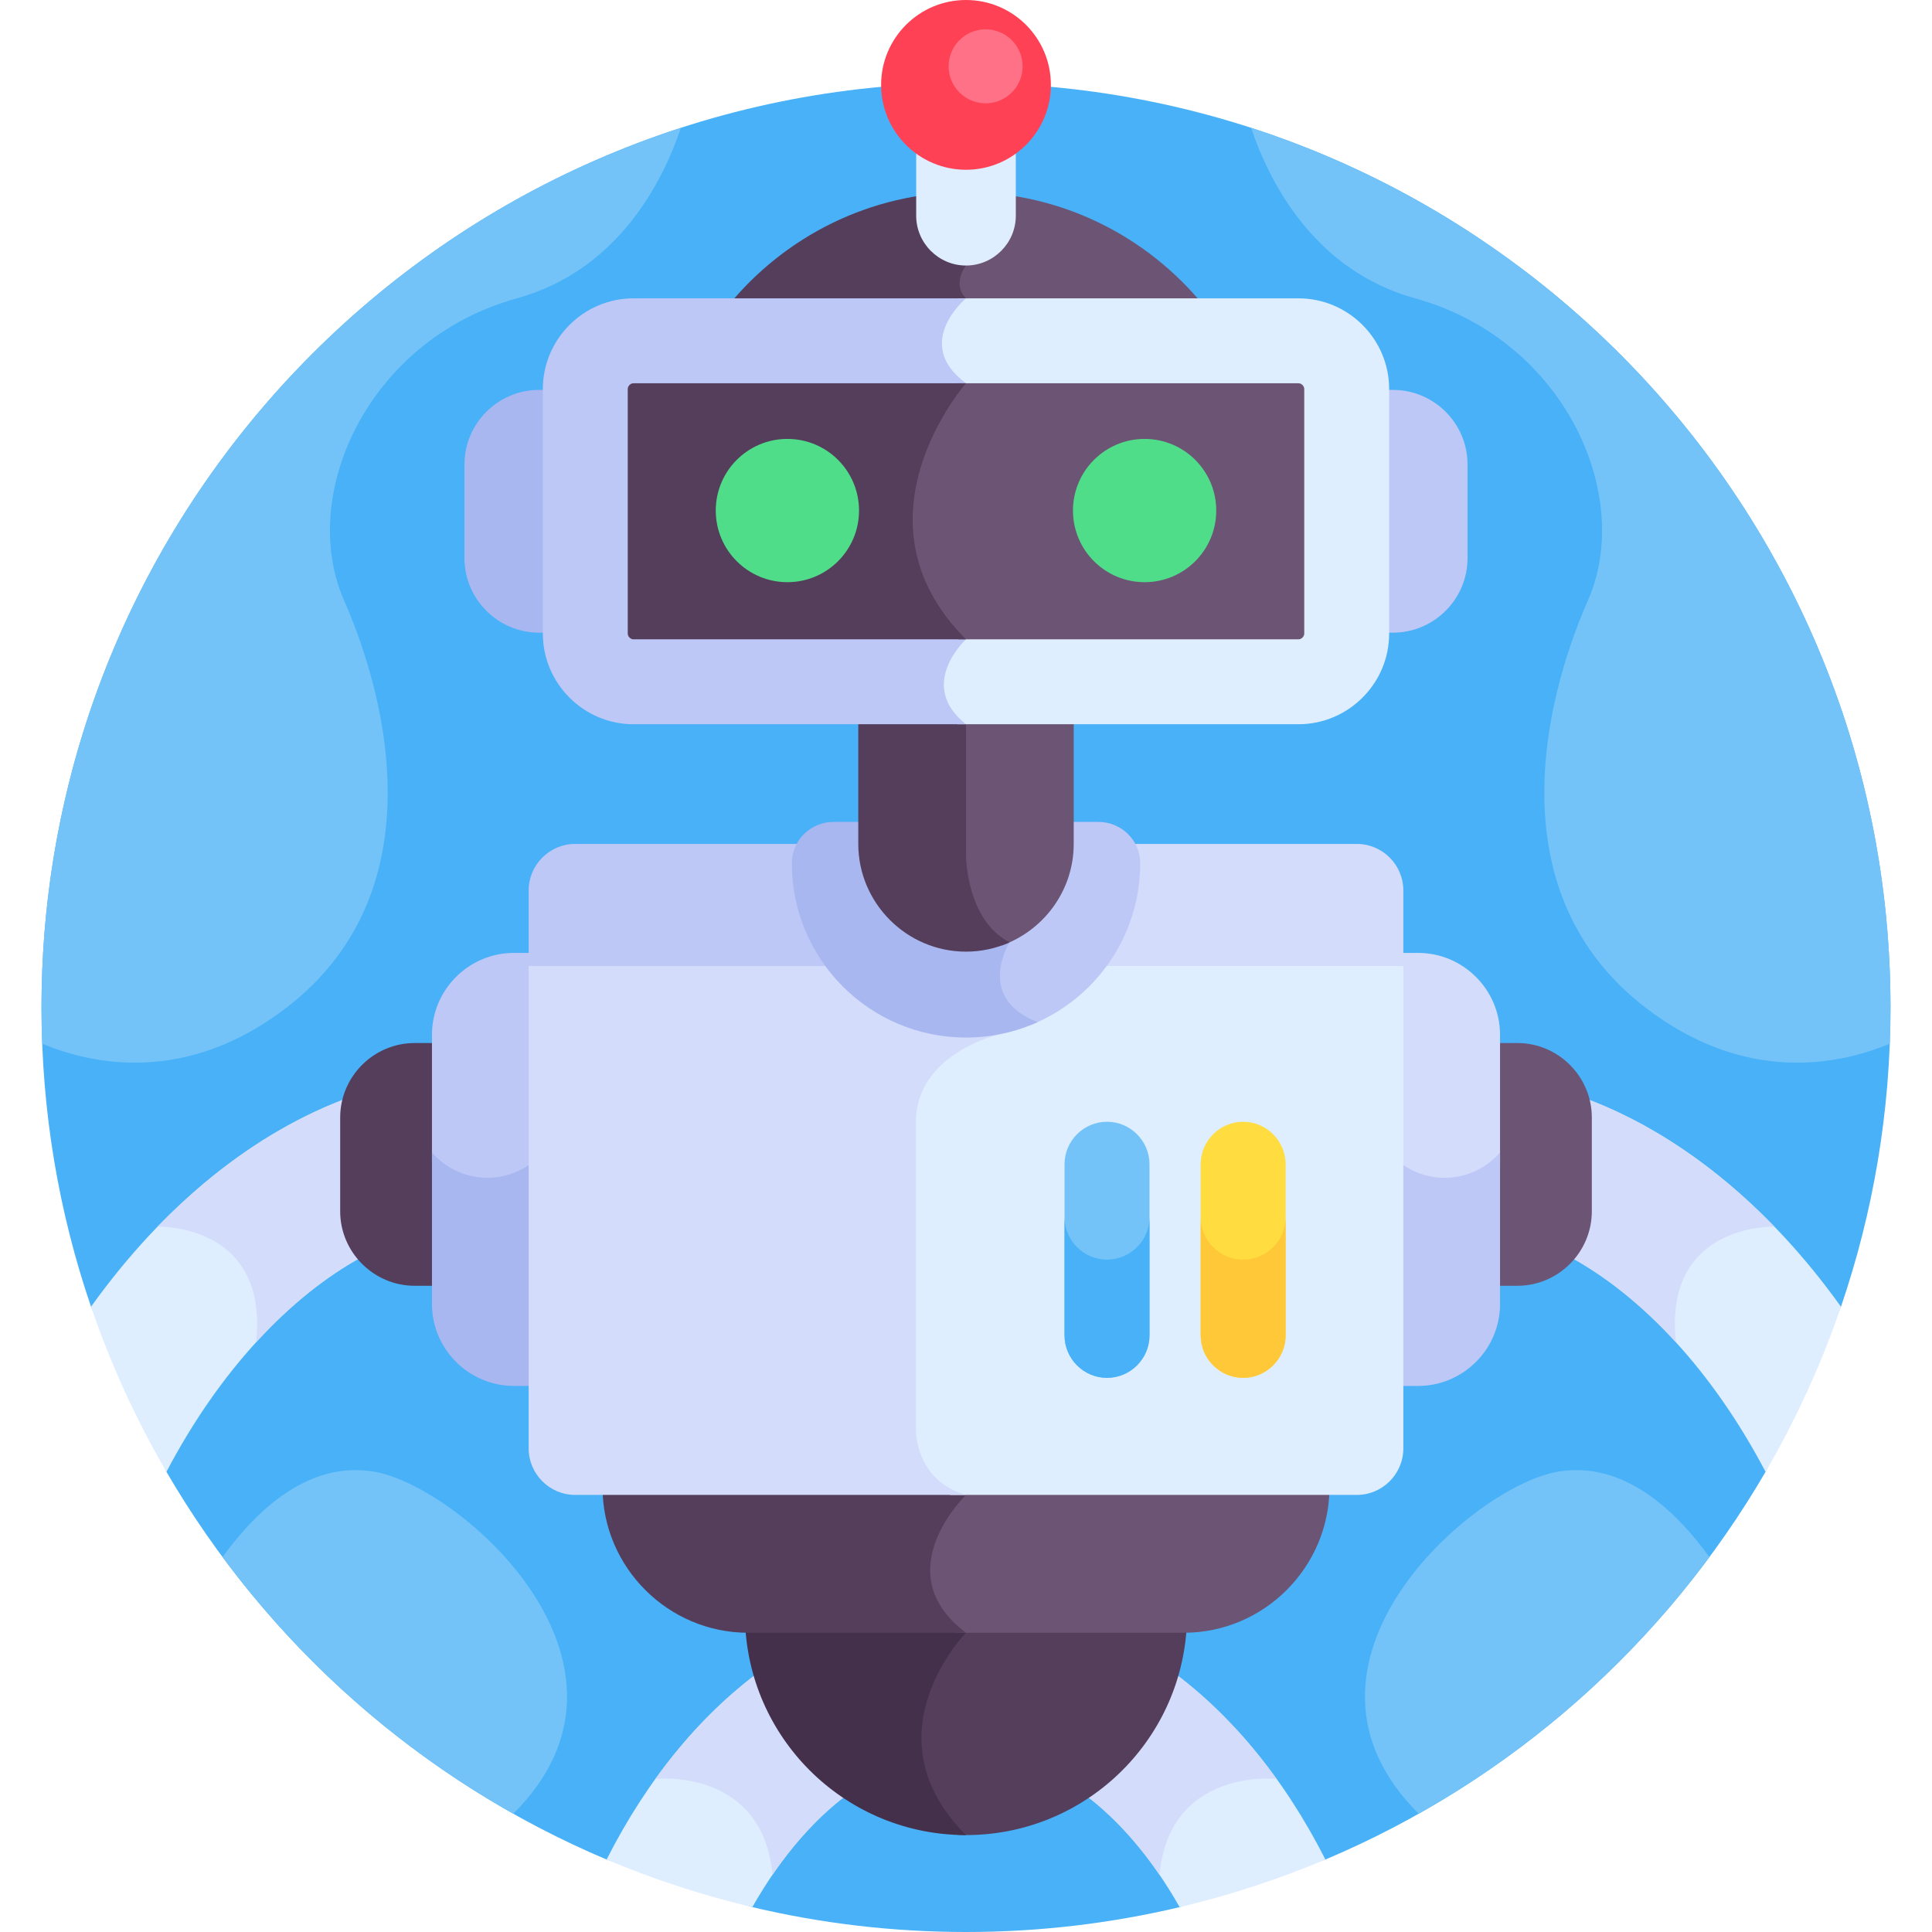
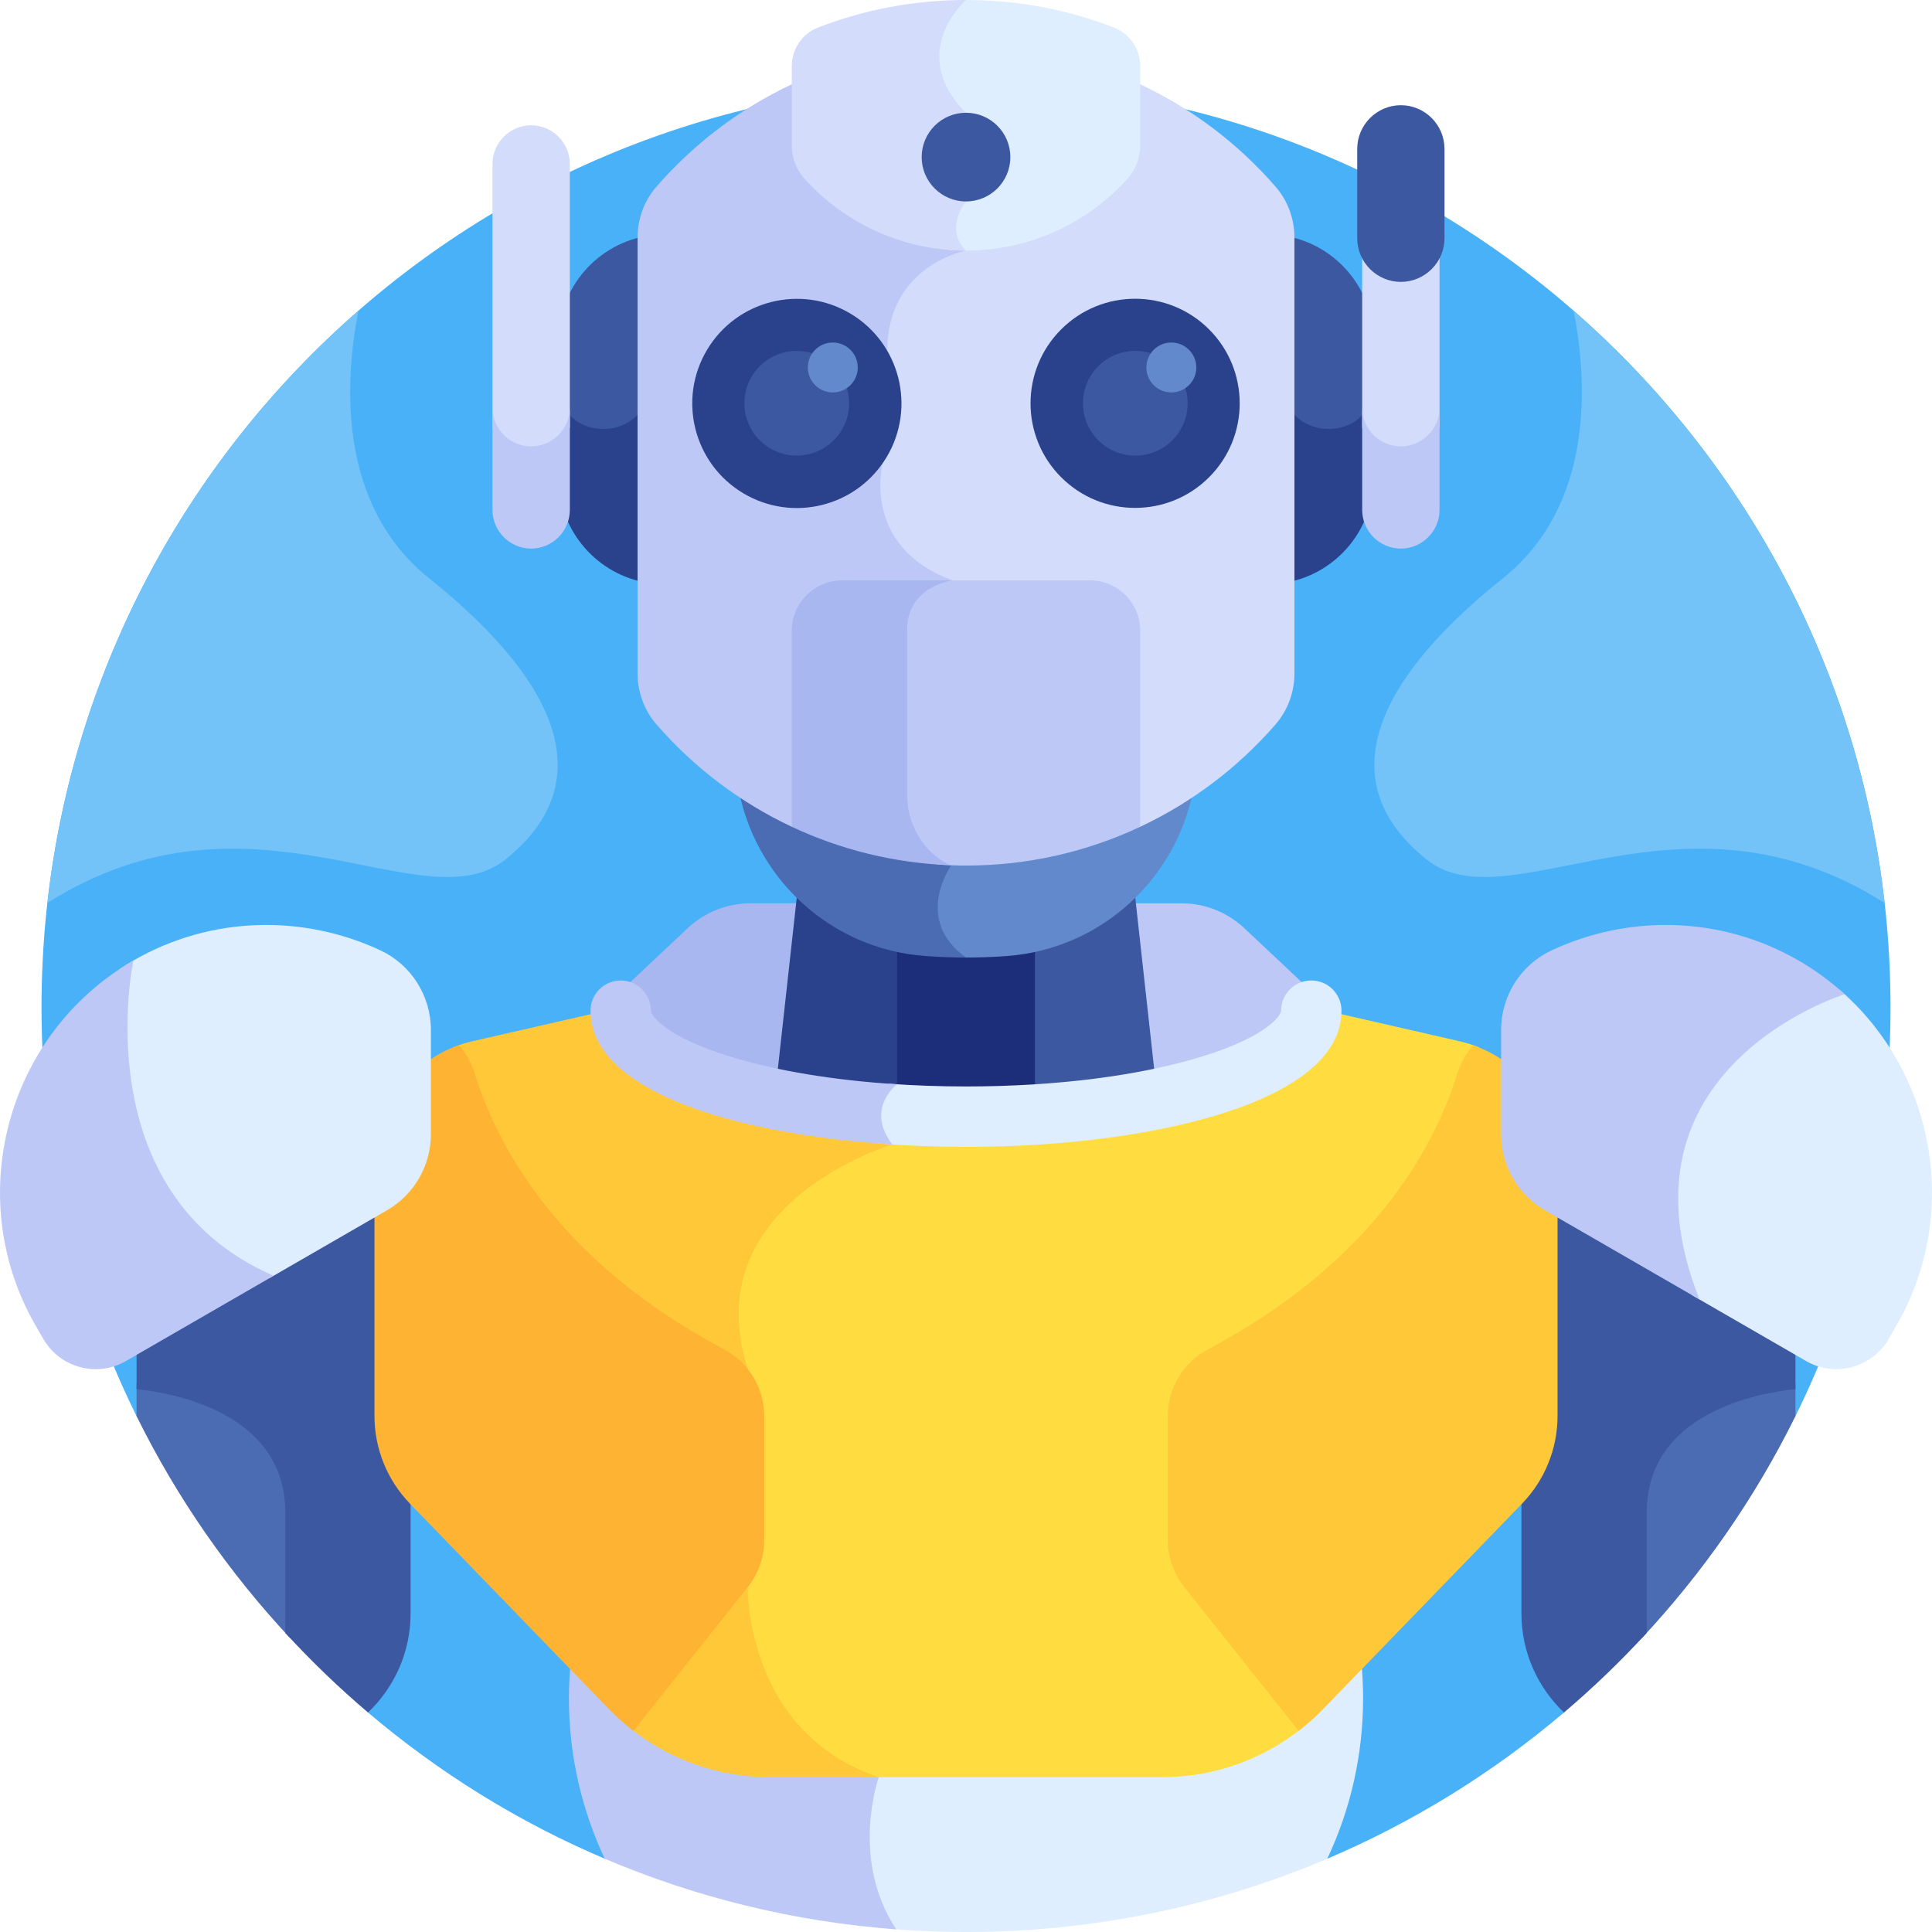
<svg xmlns="http://www.w3.org/2000/svg" id="Layer_1" enable-background="new 0 0 512 512" height="512" viewBox="0 0 512 512" width="512">
  <g>
-     <path d="m44.109 390.051c26.591 45.69 67.527 82.001 116.648 102.746l38.621 12.614h.001c18.176 4.301 37.13 6.589 56.621 6.589s38.445-2.288 56.622-6.589l38.621-12.614c49.122-20.745 90.058-57.057 116.649-102.747l19.984-43.753c8.504-24.872 13.126-51.545 13.126-79.299 0-135.311-109.691-245.002-245.002-245.002s-245.002 109.691-245.002 245.002c0 27.754 4.622 54.427 13.127 79.3z" fill="#49b1f7" />
-     <path d="m92.941 290.688c-.505 1.739-.791 3.57-.791 5.466v24.847c0 4.48 1.529 8.609 4.068 11.932-19.43 10.485-38.159 30.526-52.109 57.118-8.024-13.788-14.744-28.427-19.985-43.753 19.455-27.203 43.549-46.488 68.817-55.61z" fill="#deeeff" />
-     <path d="m41.752 325.082c15.614-16.123 33.101-27.864 51.19-34.395-.505 1.739-.791 3.57-.791 5.466v24.847c0 4.48 1.529 8.609 4.068 11.932-9.81 5.293-19.439 13.03-28.366 22.809 0 0 0-.005.001-.008 3.459-31.616-26.044-30.652-26.102-30.651z" fill="#d3dcfb" />
-     <path d="m203.343 441.531c3.487 13.543 12.058 25.039 23.559 32.34-10.42 7.136-19.831 17.96-27.524 31.54-13.327-3.153-26.238-7.384-38.624-12.615 11.05-21.8 25.659-39.373 42.589-51.265z" fill="#deeeff" />
-     <path d="m204.717 496.845c-2.653-28.352-30.663-25.449-31.026-25.41 8.687-12.087 18.677-22.196 29.652-29.905 3.487 13.543 12.058 25.039 23.559 32.34-8.121 5.563-15.625 13.374-22.185 22.975z" fill="#d3dcfb" />
-     <path d="m419.059 290.688c.505 1.739.791 3.57.791 5.466v24.847c0 4.48-1.529 8.609-4.068 11.932 19.43 10.485 38.159 30.526 52.109 57.118 8.024-13.788 14.744-28.427 19.984-43.753-19.454-27.203-43.548-46.488-68.816-55.61z" fill="#deeeff" />
-     <path d="m470.248 325.082c-15.614-16.123-33.101-27.864-51.19-34.395.505 1.739.791 3.57.791 5.466v24.847c0 4.48-1.529 8.609-4.068 11.932 9.81 5.293 19.439 13.03 28.366 22.809l-.001-.008c-3.459-31.616 26.044-30.652 26.102-30.651z" fill="#d3dcfb" />
-     <path d="m402.107 276.412h-6.041v64.332h6.041c10.859 0 19.743-8.884 19.743-19.743v-24.847c0-10.858-8.884-19.742-19.743-19.742z" fill="#6c5475" />
-     <path d="m109.893 276.412h6.041v64.332h-6.041c-10.859 0-19.743-8.884-19.743-19.743v-24.847c0-10.858 8.884-19.742 19.743-19.742z" fill="#543e5b" />
-     <path d="m288.783 430.646c-10.416-4.2-21.418-6.429-32.783-6.429-11.364 0-22.367 2.229-32.783 6.429z" fill="#bec8f7" />
-     <path d="m308.657 441.531c-3.487 13.543-12.058 25.039-23.559 32.34 10.42 7.136 19.831 17.96 27.524 31.54 13.327-3.153 26.238-7.384 38.624-12.615-11.05-21.8-25.659-39.373-42.589-51.265z" fill="#deeeff" />
-     <path d="m307.283 496.845c2.653-28.352 30.663-25.449 31.026-25.41-8.686-12.087-18.677-22.196-29.652-29.905-3.487 13.543-12.058 25.039-23.559 32.34 8.121 5.563 15.625 13.374 22.185 22.975z" fill="#d3dcfb" />
-     <path d="m129.169 313.249c5.587 0 10.711-2.038 14.695-5.395v-55.323h-7.698c-11.931 0-21.693 9.762-21.693 21.693v33.63c3.985 3.357 9.109 5.395 14.696 5.395z" fill="#bec8f7" />
-     <path d="m129.169 312.121c-5.842 0-11.093-2.601-14.695-6.687v40.155c0 11.932 9.762 21.693 21.693 21.693h7.698v-61.849c-3.603 4.087-8.854 6.688-14.696 6.688z" fill="#a8b7ef" />
-     <path d="m382.831 314.186c5.463 0 10.527-1.745 14.695-4.688v-35.273c0-11.931-9.762-21.693-21.693-21.693h-7.698v56.966c4.169 2.943 9.233 4.688 14.696 4.688z" fill="#d3dcfb" />
-     <path d="m382.831 312.121c-5.842 0-11.094-2.601-14.695-6.687v61.849h7.698c11.931 0 21.693-9.762 21.693-21.693v-40.155c-3.602 4.085-8.854 6.686-14.696 6.686z" fill="#bec8f7" />
-     <path d="m251.366 430.646c.754.768 1.569 1.519 2.456 2.249-4.774 5.668-22.349 29.703.035 53.369.712.025 1.424.052 2.143.052 31.379 0 56.994-24.668 58.517-55.669h-63.151z" fill="#543e5b" />
-     <path d="m256 486.315c-26.548-26.547 0-53.618 0-53.618-.902-.676-1.721-1.361-2.476-2.051h-56.041c1.523 31.001 27.138 55.669 58.517 55.669z" fill="#45304c" />
-     <path d="m254.794 394.114-.203 1.339c-1.903 1.953-10.203 11.12-9.549 21.854.351 5.767 3.229 10.936 8.55 15.391h60.15c21.221 0 38.583-17.362 38.583-38.583h-97.531z" fill="#6c5475" />
-     <path d="m256 396.165.311-2.051h-96.635c0 21.221 17.362 38.583 38.583 38.583h57.741c-21.362-16.017 0-36.532 0-36.532z" fill="#543e5b" />
-     <path d="m265.411 254 1.2 2.24-3.194 16.685c-1.865.532-6.16 1.948-10.496 4.729-7.635 4.9-11.671 11.686-11.671 19.624v81.739c-.003.13-.11 11.843 10.591 17.148h107.749c6.769 0 12.308-5.539 12.308-12.308v-129.857z" fill="#deeeff" />
-     <path d="m140.103 383.858c0 6.769 5.539 12.308 12.308 12.308h103.589c-13.529-3.883-13.25-17.117-13.25-17.117s0-63.667 0-81.77 21.963-23.145 21.963-23.145l3.471-18.134-1.072-2h-127.01v129.858z" fill="#d3dcfb" />
-     <path d="m242.411 223.649h-90c-6.769 0-12.308 5.539-12.308 12.308v20.043h102.308z" fill="#bec8f7" />
-     <path d="m359.59 223.649h-86.913v32.351h99.221v-20.044c0-6.768-5.539-12.307-12.308-12.307z" fill="#d3dcfb" />
-     <path d="m302.161 228.687c-.015-6.036-5.03-10.872-11.066-10.872h-36.595v8.816c0 .711.128 16.887 11.033 23.677-1.158 2.361-3.062 7.392-1.402 12.445 1.255 3.825 4.265 6.822 8.938 8.934 17.042-6.789 29.092-23.425 29.092-42.888 0-.036 0-.074 0-.112z" fill="#bec8f7" />
-     <path d="m220.905 217.815c-6.036 0-11.051 4.835-11.066 10.872v.113c0 25.494 20.667 46.161 46.161 46.161 6.769 0 13.191-1.469 18.982-4.086-16.713-6.507-7.427-21.145-7.427-21.145-11.557-5.903-11.555-23.098-11.555-23.098v-8.816h-35.095z" fill="#a8b7ef" />
-     <path d="m251.822 189.93c.762.936 1.645 1.843 2.678 2.712v33.99c0 .711.128 16.887 11.033 23.677-.043.087-.088.185-.133.279 11.117-3.909 19.146-14.529 19.146-26.939v-33.719z" fill="#6c5475" />
-     <path d="m227.454 223.649c0 15.701 12.846 28.546 28.546 28.546 4.108 0 8.016-.886 11.555-2.466-11.557-5.902-11.555-23.097-11.555-23.097v-34.702c-.835-.661-1.563-1.329-2.196-2h-26.35z" fill="#543e5b" />
-     <path d="m254.5 69.877c-1.367 1.991-2.752 5.753-.551 9.047-.53.53-1.201 1.257-1.897 2.139h67.022c-14.951-18.351-37.7-30.129-63.074-30.129-.502 0-1.001.013-1.5.022z" fill="#6c5475" />
-     <path d="m256 79.063c-3.841-3.84 0-8.695 0-8.695v-19.434c-25.374 0-48.123 11.778-63.075 30.129h61.081c1.11-1.265 1.994-2 1.994-2z" fill="#543e5b" />
-     <path d="m148.872 103.33h-6.04c-10.859 0-19.743 8.884-19.743 19.743v24.847c0 10.859 8.884 19.743 19.743 19.743h6.04z" fill="#a8b7ef" />
-     <path d="m369.169 103.33h-6.041v64.332h6.041c10.858 0 19.743-8.884 19.743-19.743v-24.847c0-10.857-8.884-19.742-19.743-19.742z" fill="#bec8f7" />
-     <path d="m344.119 79.063h-90.306c-2.036 2.07-5.856 6.717-5.691 12.318.112 3.831 2.046 7.332 5.753 10.423-5.158 6.635-27.463 38.817.031 67.629-1.868 2.072-5.461 6.814-5.263 12.466.128 3.685 1.847 7.049 5.075 10.031h90.401c13.211 0 24.02-10.809 24.02-24.02v-64.827c0-13.211-10.809-24.02-24.02-24.02z" fill="#deeeff" />
-     <path d="m256 79.063h-88.119c-13.211 0-24.02 10.809-24.02 24.02v64.827c0 13.211 10.809 24.02 24.02 24.02h88.119c-13.196-10.452 0-22.5 0-22.5-31.782-31.782 0-67.867 0-67.867-14.362-10.569 0-22.5 0-22.5z" fill="#bec8f7" />
-     <path d="m344.119 101.562h-90.512c.093.08.173.162.268.241-5.158 6.635-27.461 38.815.029 67.626h90.215c.781 0 1.521-.739 1.521-1.521v-64.826c0-.78-.74-1.52-1.521-1.52z" fill="#6c5475" />
-     <path d="m167.881 101.562c-.781 0-1.521.739-1.521 1.521v64.826c0 .781.739 1.521 1.521 1.521h88.119c-31.782-31.782 0-67.867 0-67.867h-88.119z" fill="#543e5b" />
-     <circle cx="208.667" cy="135.3" fill="#50dd89" r="18.984" />
-     <circle cx="303.333" cy="135.3" fill="#50dd89" r="18.984" />
-     <path d="m256 70.368c-7.261 0-13.202-5.941-13.202-13.202v-24.351c0-7.261 5.941-13.202 13.202-13.202 7.261 0 13.202 5.941 13.202 13.202v24.351c0 7.261-5.941 13.202-13.202 13.202z" fill="#deeeff" />
-     <circle cx="256" cy="22.495" fill="#ff4155" r="22.495" />
-     <ellipse cx="261.25" cy="17.556" fill="#ff7186" rx="9.806" ry="9.806" transform="matrix(.16 -.987 .987 .16 202.073 272.621)" />
-     <path d="m293.37 365.143c-6.192 0-11.257-5.066-11.257-11.257v-45.35c0-6.192 5.066-11.257 11.257-11.257 6.192 0 11.258 5.066 11.258 11.257v45.35c-.001 6.192-5.067 11.257-11.258 11.257z" fill="#73c3f9" />
-     <path d="m329.448 365.143c-6.192 0-11.257-5.066-11.257-11.257v-45.35c0-6.192 5.066-11.257 11.257-11.257 6.192 0 11.257 5.066 11.257 11.257v45.35c0 6.192-5.065 11.257-11.257 11.257z" fill="#ffdd40" />
-     <path d="m293.37 333.81c-6.191 0-11.257-5.066-11.257-11.257v31.333c0 6.192 5.066 11.258 11.257 11.258 6.192 0 11.258-5.066 11.258-11.258v-31.333c-.001 6.191-5.067 11.257-11.258 11.257z" fill="#49b1f7" />
-     <path d="m329.448 333.81c-6.192 0-11.258-5.066-11.258-11.257v31.333c0 6.192 5.066 11.258 11.258 11.258s11.257-5.066 11.257-11.258v-31.333c0 6.191-5.065 11.257-11.257 11.257z" fill="#ffc839" />
-     <g fill="#73c3f9">
-       <path d="m331.547 33.885c4.886 14.436 16.736 37.775 43.473 45.178 39.676 10.985 57.984 52.292 45.83 79.972-12.154 27.681-23.761 77.985 15.179 107.963 26.557 20.444 51.425 15.171 64.782 9.589.123-3.182.191-6.377.191-9.589 0-108.946-71.117-201.266-169.455-233.113z" />
-       <path d="m453.008 412.634c-9.039-12.513-22.988-25.699-40.383-22.583-22.645 4.056-76.415 51.056-36.656 90.6 30.24-17.02 56.497-40.272 77.039-68.017z" />
-       <path d="m180.453 33.885c-4.886 14.436-16.736 37.775-43.473 45.178-39.675 10.985-57.984 52.292-45.83 79.972 12.154 27.681 23.761 77.985-15.179 107.963-26.556 20.444-51.425 15.171-64.782 9.589-.123-3.182-.191-6.377-.191-9.589 0-108.946 71.117-201.266 169.455-233.113z" />
-       <path d="m58.992 412.634c9.039-12.513 22.988-25.699 40.383-22.583 22.645 4.056 76.415 51.056 36.655 90.6-30.239-17.02-56.496-40.272-77.038-68.017z" />
+     <path d="m97.532 453.833c18.706 15.882 39.819 29.014 62.729 38.749h191.481c22.909-9.735 44.022-22.867 62.729-38.749l61.338-78.534c16.122-32.658 25.195-69.417 25.195-108.301 0-135.311-109.691-245.002-245.002-245.002-135.311 0-245.002 109.691-245.002 245.002 0 38.884 9.073 75.644 25.195 108.301z" fill="#49b1f7" />
+     <path d="m223.795 239.382h-24.886c-6.194 0-12.154 2.361-16.667 6.604l-16.47 15.481c2.976.594 5.226 3.225 5.226 6.373 0 2.362 4.642 8.254 22.208 13.645 8.823 2.708 19.229 4.766 30.59 6.11v-48.213z" fill="#a8b7ef" />
+     <path d="m329.762 245.985c-4.513-4.242-10.474-6.604-16.667-6.604h-24.886v48.212c11.361-1.344 21.767-3.401 30.59-6.11 17.566-5.391 22.208-11.282 22.208-13.645 0-3.148 2.25-5.779 5.226-6.373z" fill="#bec8f7" />
+     <g>
+       <path d="m256.002 289.925c6.662 0 13.196-.229 19.527-.661v-39.269c-2.797.671-5.679 1.136-8.635 1.357-3.595.269-7.228.406-10.892.406s-7.297-.137-10.892-.406c-2.956-.221-5.837-.687-8.635-1.357v39.269c6.331.431 12.865.661 19.527.661z" fill="#1c2e7a" />
    </g>
+     <g>
+       <path d="m306.081 285.183-5.421-49.066c-7.15 6.958-16.21 11.98-26.382 14.165v39.067c11.447-.727 22.221-2.139 31.803-4.166z" fill="#3c58a0" />
+     </g>
+     <g>
+       <path d="m237.727 289.349v-39.067c-10.172-2.186-19.232-7.207-26.382-14.165l-5.422 49.066c9.582 2.027 20.356 3.439 31.804 4.166z" fill="#2a428c" />
+     </g>
+     <path d="m272.067 225.409c-5.303.397-10.66.599-16.065.599-3.831 0-7.637-.107-11.418-.307.971 1.09 2.047 2.087 3.23 2.958.694.511 1.4.964 2.111 1.354-2.173 3.965-6.73 14.985 3.585 23.698.831.014 1.657.046 2.491.046 3.664 0 7.297-.137 10.892-.406 25.436-1.903 45.648-21.175 49.623-45.63-12.278 9.982-27.584 16.426-44.449 17.688z" fill="#6289cc" />
+     <path d="m252.056 229.382c-1.195-.5-2.315-1.167-3.353-1.931-.692-.509-1.343-1.061-1.954-1.649-2.28-.098-4.552-.224-6.813-.393-16.865-1.262-32.171-7.706-44.45-17.688 3.976 24.456 24.187 43.727 49.623 45.63 3.595.269 7.228.406 10.892.406-14.137-10.122-3.945-24.375-3.945-24.375z" fill="#4b6bb2" />
+     <path d="m360.766 440.468-10.136 10.468c-11.162 11.528-26.522 18.036-42.569 18.036h-83.643c2.056 1.082 4.244 2.077 6.616 2.941-1.448 5.154-5.371 23.147 4.613 39.24 6.713.553 13.499.848 20.355.848 33.973 0 66.328-6.919 95.741-19.418 6.091-12.946 9.489-27.339 9.489-42.505 0-3.242-.162-6.446-.466-9.61z" fill="#deeeff" />
+     <path d="m161.374 450.936-10.136-10.468c-.303 3.165-.466 6.368-.466 9.609 0 15.167 3.399 29.56 9.489 42.505 24.029 10.211 50.024 16.693 77.259 18.725-12.382-18.695-4.631-40.336-4.631-40.336-1.78-.597-3.445-1.277-5.047-2h-23.9c-16.046.001-31.406-6.507-42.568-18.035z" fill="#bec8f7" />
+     <path d="m77.114 400.882-.002 33.468c-16.362-17.483-30.205-37.352-40.917-59.051v-8.67c10.446 1.136 40.919 6.803 40.919 34.253z" fill="#4b6bb2" />
+     <path d="m99.984 321.358c.464.267.75.763.75 1.299v52.559c0 7.888 2.859 15.373 8.075 21.232v31.161c0 10.287-4.343 19.603-11.277 26.225-7.737-6.569-15.053-13.615-21.918-21.083 0-5.896 0-15.816 0-31.869 0-26.275-29.166-31.676-39.419-32.764v-10.797l62.29-35.963c.464-.267 1.035-.267 1.499 0z" fill="#3c58a0" />
+     <path d="m434.89 400.882.002 33.468c16.362-17.483 30.205-37.352 40.917-59.051v-8.67c-10.446 1.136-40.919 6.803-40.919 34.253z" fill="#4b6bb2" />
+     <path d="m412.02 321.358c-.464.267-.75.763-.75 1.299v52.559c0 7.888-2.859 15.373-8.075 21.232v31.161c0 10.287 4.343 19.603 11.277 26.225 7.737-6.569 15.053-13.615 21.918-21.083 0-5.896 0-15.816 0-31.869 0-26.275 29.166-31.676 39.419-32.764v-10.797l-62.29-35.963c-.464-.267-1.035-.267-1.499 0z" fill="#3c58a0" />
+     <path d="m391.948 277.573c-1.659-.676-3.387-1.23-5.179-1.64l-32.786-7.503c-.489 13.229-17.259 21.152-31.371 25.483-17.885 5.488-41.541 8.512-66.61 8.512-7.586 0-15.108-.292-22.403-.844.161.306.329.611.514.917-6.336 2.227-26.276 10.391-35.363 27.595-5.124 9.702-5.866 20.63-2.21 32.489l-.237.335c2.994 3.341 4.724 7.722 4.724 12.391v32.797c0 4.185-1.435 8.292-4.038 11.565l-1.289 1.621.982.364c.216 6.184 2.784 37.139 31.975 49.318h79.404c13.638 0 26.77-4.716 37.261-13.204l-30.308-38.098c-2.604-3.273-4.038-7.381-4.038-11.565v-32.797c0-6.89 3.758-13.162 9.807-16.371 43.377-23.012 60.329-53.029 66.912-74.159h-.001c.854-2.74 2.327-5.185 4.254-7.206z" fill="#ffdd40" />
+     <path d="m198.163 420.602-1.48-.548-30.002 37.713c10.491 8.489 23.623 13.204 37.261 13.204h28.947c-35.499-11.91-34.726-50.369-34.726-50.369z" fill="#ffc839" />
+     <path d="m236.475 303.298c-.412-.542-.766-1.071-1.081-1.591-17.597-1.221-33.95-3.971-46.668-7.959-13.811-4.331-30.223-12.225-30.707-25.318l-32.786 7.503c-1.792.41-3.52.964-5.179 1.64 1.927 2.022 3.4 4.466 4.253 7.204 6.583 21.13 23.535 51.147 66.912 74.159 2.425 1.287 4.474 3.072 6.068 5.186l.906-1.282c-14.193-44.045 38.282-59.542 38.282-59.542z" fill="#ffc839" />
+     <path d="m340.01 62.438v91.07c13.484-1.959 23.929-13.637 23.929-27.642v-35.787c0-14.004-10.445-25.683-23.929-27.641z" fill="#3c58a0" />
+     <path d="m171.994 62.438c-13.484 1.958-23.929 13.637-23.929 27.641v35.787c0 14.004 10.445 25.683 23.929 27.642z" fill="#3c58a0" />
+     <g>
+       <path d="m340.01 101.719v52.79c13.484-1.959 23.929-13.638 23.929-27.642v-25.619c0 .438-.01.873-.03 1.306-.718 15.387-23.899 14.569-23.899-.835z" fill="#2a428c" />
+     </g>
+     <g>
+       <path d="m148.095 102.553c-.02-.433-.03-.868-.03-1.306v25.619c0 14.004 10.445 25.683 23.929 27.642v-52.79c0 15.405-23.181 16.223-23.899.835z" fill="#2a428c" />
+     </g>
+     <path d="m338.081 49.521c-19.922-22.946-49.306-37.456-82.079-37.456-2.82 0-5.614.115-8.38.326-.097.667-.172 1.346-.196 2.049-.188 5.605 2.192 11.003 7.076 16.056v22.364c-2.01 2.675-4.167 7.945-1.102 12.712-5.678 1.858-19.767 8.385-19.766 27.358l-1.158 29.444c-.497 2.118-4.392 21.399 15.453 31.148-4.324 1.854-9.04 5.896-9.04 13.358v43.626c0 2.999.579 5.915 1.643 8.599h61.639c13.777-6.477 25.974-15.758 35.85-27.112 3.262-3.75 5.018-8.58 5.018-13.55v-115.448c0-4.937-1.721-9.746-4.958-13.474z" fill="#d3dcfb" />
+     <path d="m240.39 210.508v-43.626c0-11.5 12-13.08 12-13.08-24.5-9.08-18.42-31.218-18.42-31.218l1.165-29.594c0-22.726 20.868-26.582 20.868-26.582-5.931-5.931 0-13.025 0-13.025v-23.5c-6.459-6.459-7.683-12.588-6.856-17.596-29.999 1.868-56.702 15.902-75.223 37.235-3.237 3.728-4.958 8.537-4.958 13.474v115.449c0 4.971 1.756 9.8 5.018 13.55 9.876 11.355 22.074 20.636 35.85 27.112h32.314c-1.151-2.684-1.758-5.615-1.758-8.599z" fill="#bec8f7" />
+     <path d="m288.867 153.802h-41.543c-4.147 1.965-8.434 5.965-8.434 13.08v43.626c0 7.253 3.337 14.039 8.925 18.151.219.161.44.306.661.455 2.487.17 4.995.268 7.526.268 16.51 0 32.156-3.688 46.17-10.275v-51.999c0-7.319-5.988-13.306-13.305-13.306z" fill="#bec8f7" />
+     <path d="m252.39 153.802h-29.252c-7.318 0-13.305 5.987-13.305 13.305v51.999c12.837 6.035 27.048 9.626 42.035 10.189-1.123-.49-2.181-1.121-3.163-1.844-5.34-3.93-8.314-10.313-8.314-16.943v-43.626c-.001-11.5 11.999-13.08 11.999-13.08z" fill="#a8b7ef" />
+     <path d="m295.181 7.284c-12.154-4.702-25.365-7.284-39.179-7.284-.719 0-1.436.011-2.152.025-2.072 2.217-6.191 7.468-6.424 14.415-.188 5.605 2.192 11.003 7.076 16.056v22.364c-2.01 2.675-4.167 7.945-1.102 12.712-.531.174-1.135.388-1.794.65 1.453.11 2.915.185 4.396.185 17.004 0 32.288-7.363 42.838-19.075 2.173-2.412 3.332-5.569 3.332-8.815v-20.985c0-4.528-2.768-8.614-6.991-10.248z" fill="#deeeff" />
+     <path d="m256.002 53.382v-23.5c-15.944-15.944 0-29.882 0-29.882-13.814 0-27.025 2.582-39.179 7.284-4.223 1.634-6.99 5.72-6.99 10.248v20.984c0 3.246 1.159 6.404 3.332 8.815 10.55 11.712 25.834 19.075 42.838 19.075-5.932-5.929-.001-13.024-.001-13.024z" fill="#d3dcfb" />
+     <ellipse cx="300.862" cy="106.864" fill="#2a428c" rx="27.719" ry="27.719" transform="matrix(.707 -.707 .707 .707 12.556 244.041)" />
+     <circle cx="300.862" cy="106.864" fill="#3c58a0" r="13.875" />
+     <circle cx="310.42" cy="97.388" fill="#6289cc" r="6.616" />
+     <ellipse cx="211.142" cy="106.864" fill="#2a428c" rx="27.719" ry="27.719" transform="matrix(.512 -.859 .859 .512 11.276 233.571)" />
+     <circle cx="211.142" cy="106.864" fill="#3c58a0" r="13.875" />
+     <circle cx="220.699" cy="97.388" fill="#6289cc" r="6.616" />
+     <circle cx="256.002" cy="41.632" fill="#3c58a0" r="11.75" />
+     <path d="m371.242 119.597c4.447 0 8.32-2.55 10.25-6.256v-69.887c0-5.637-4.612-10.25-10.25-10.25-5.637 0-10.25 4.613-10.25 10.25v69.887c1.929 3.705 5.803 6.256 10.25 6.256z" fill="#d3dcfb" />
+     <path d="m371.242 27.882c-6.361 0-11.564 5.204-11.564 11.564v23.693c0 6.361 5.204 11.564 11.564 11.564s11.564-5.204 11.564-11.564v-23.693c0-6.36-5.204-11.564-11.564-11.564z" fill="#3c58a0" />
+     <path d="m140.762 119.597c4.447 0 8.32-2.55 10.25-6.256v-69.887c0-5.637-4.613-10.25-10.25-10.25s-10.25 4.613-10.25 10.25v69.887c1.93 3.705 5.803 6.256 10.25 6.256z" fill="#d3dcfb" />
+     <path d="m371.242 118.293c-5.637 0-10.25-4.613-10.25-10.25v27.089c0 5.638 4.613 10.25 10.25 10.25 5.638 0 10.25-4.612 10.25-10.25v-27.089c0 5.637-4.613 10.25-10.25 10.25z" fill="#bec8f7" />
+     <path d="m140.762 118.293c-5.637 0-10.25-4.613-10.25-10.25v27.089c0 5.638 4.613 10.25 10.25 10.25s10.25-4.612 10.25-10.25v-27.089c0 5.637-4.612 10.25-10.25 10.25z" fill="#bec8f7" />
+     <path d="m347.507 259.84c-4.418 0-8 3.582-8 8 0 1.208-3.589 6.822-21.148 12.211-16.543 5.078-38.689 7.874-62.357 7.874-6.946 0-13.755-.248-20.335-.716-1.235 1.268-3.066 3.633-3.528 6.904-.391 2.772.272 5.584 1.975 8.384-.423.148-.91.326-1.447.528 7.718.602 15.574.9 23.335.9 25.216 0 49.028-3.047 67.051-8.578 14.806-4.544 32.454-13.005 32.454-27.507 0-4.418-3.582-8-8-8z" fill="#deeeff" />
+     <path d="m193.646 280.051c-17.56-5.389-21.148-11.003-21.148-12.211 0-4.418-3.582-8-8-8s-8 3.582-8 8c0 21.436 38.56 32.778 79.978 35.457-7.288-9.583 1.252-15.942 1.252-15.942l.003-.005c-16.649-1.058-31.892-3.556-44.085-7.299z" fill="#bec8f7" />
+     <path d="m412.769 375.215v-66.661c0-14.325-9.092-26.898-22.35-31.56-1.831 2.046-3.276 4.51-4.156 7.336-6.437 20.661-23.12 50.435-66.183 73.279-6.539 3.469-10.604 10.295-10.604 17.697v32.797c0 4.539 1.539 8.945 4.365 12.498l30.311 38.103c2.283-1.753 4.451-3.675 6.478-5.769l52.716-54.442c6.044-6.241 9.423-14.589 9.423-23.278z" fill="#ffc839" />
+     <path d="m191.924 357.61c-43.063-22.845-59.746-52.618-66.183-73.279-.88-2.826-2.325-5.29-4.156-7.336-13.258 4.661-22.35 17.234-22.35 31.56v66.661c0 8.689 3.38 17.037 9.424 23.279l52.716 54.442c2.027 2.093 4.196 4.016 6.478 5.769l30.311-38.103c2.826-3.553 4.365-7.958 4.365-12.498v-32.797c-.001-7.403-4.066-14.229-10.605-17.698z" fill="#ffb332" />
+     <path d="m487.569 262.341c-4.917 1.687-28.797 10.854-39.389 32.974-6.648 13.884-6.577 29.989.163 47.882l30.337 17.515c7.608 4.393 17.426 1.762 21.819-5.846l2.07-3.586c17.192-29.778 10.103-67.182-15-88.939z" fill="#deeeff" />
+     <path d="m488.866 263.492c-3.674-3.347-7.744-6.361-12.214-8.942-20.732-11.969-45.16-12.166-65.432-2.711-8.19 3.82-13.407 12.064-13.407 21.102v27.63c0 8.323 4.44 16.014 11.649 20.176l40.931 23.631c-24.401-61.256 37.971-80.731 38.473-80.886z" fill="#bec8f7" />
+     <path d="m100.785 251.839c-20.272-9.455-44.701-9.258-65.432 2.711-1.202.694-2.367 1.426-3.513 2.179-1.955 16.248-3.478 62.961 39.623 81.962l31.08-17.944c7.208-4.162 11.649-11.853 11.649-20.176v-27.63c0-9.038-5.217-17.282-13.407-21.102z" fill="#deeeff" />
+     <path d="m12.569 239.29c54.223-34.401 99.418 6.046 121.375-11.519 23.915-19.132 16.622-45-20.198-74.5-24.343-19.504-22.443-52.129-18.771-70.918-44.912 39.201-75.379 94.519-82.406 156.937z" fill="#73c3f9" />
+     <path d="m499.435 239.29c-7.027-62.419-37.494-117.737-82.407-156.937 3.673 18.789 5.573 51.414-18.77 70.918-36.82 29.5-44.113 55.368-20.198 74.5 21.957 17.566 67.152-22.881 121.375 11.519z" fill="#73c3f9" />
+     <path d="m9.434 351.279 2.07 3.586c4.392 7.608 14.211 10.239 21.819 5.846l39.179-22.62c-50.388-21.958-37.149-83.542-37.149-83.542-33.728 19.474-45.392 63.002-25.919 96.73z" fill="#bec8f7" />
  </g>
</svg>
